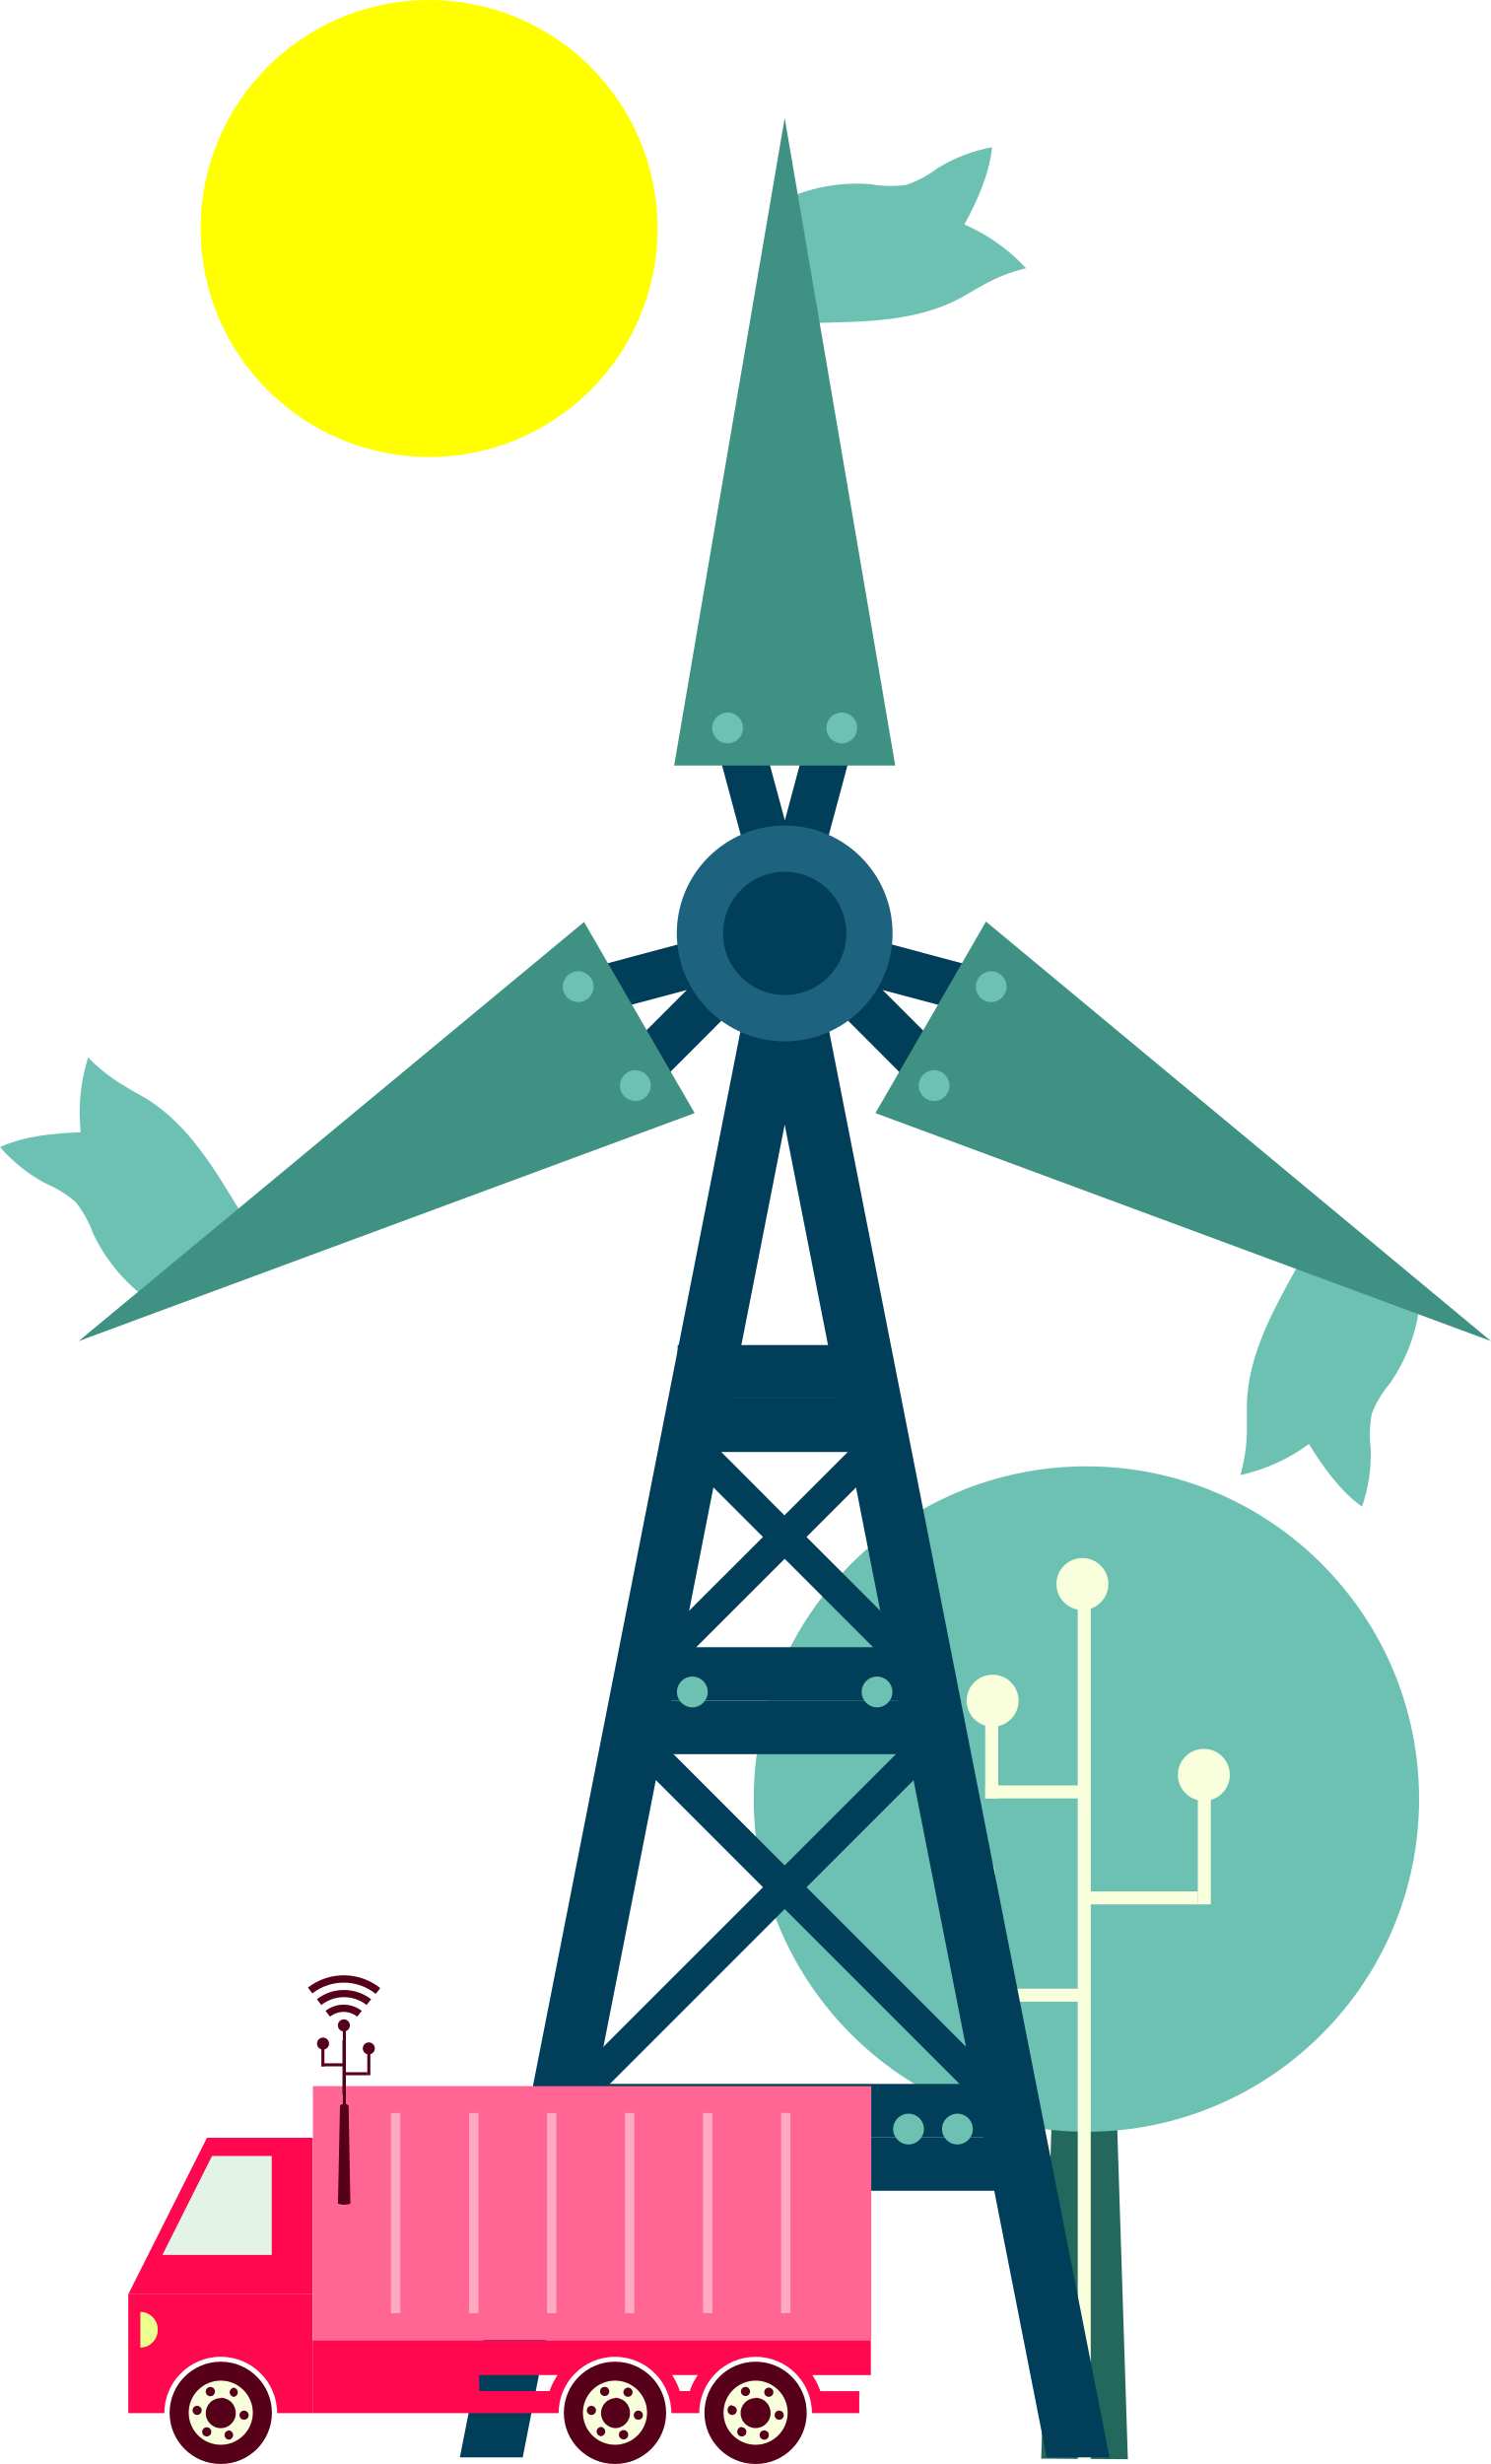
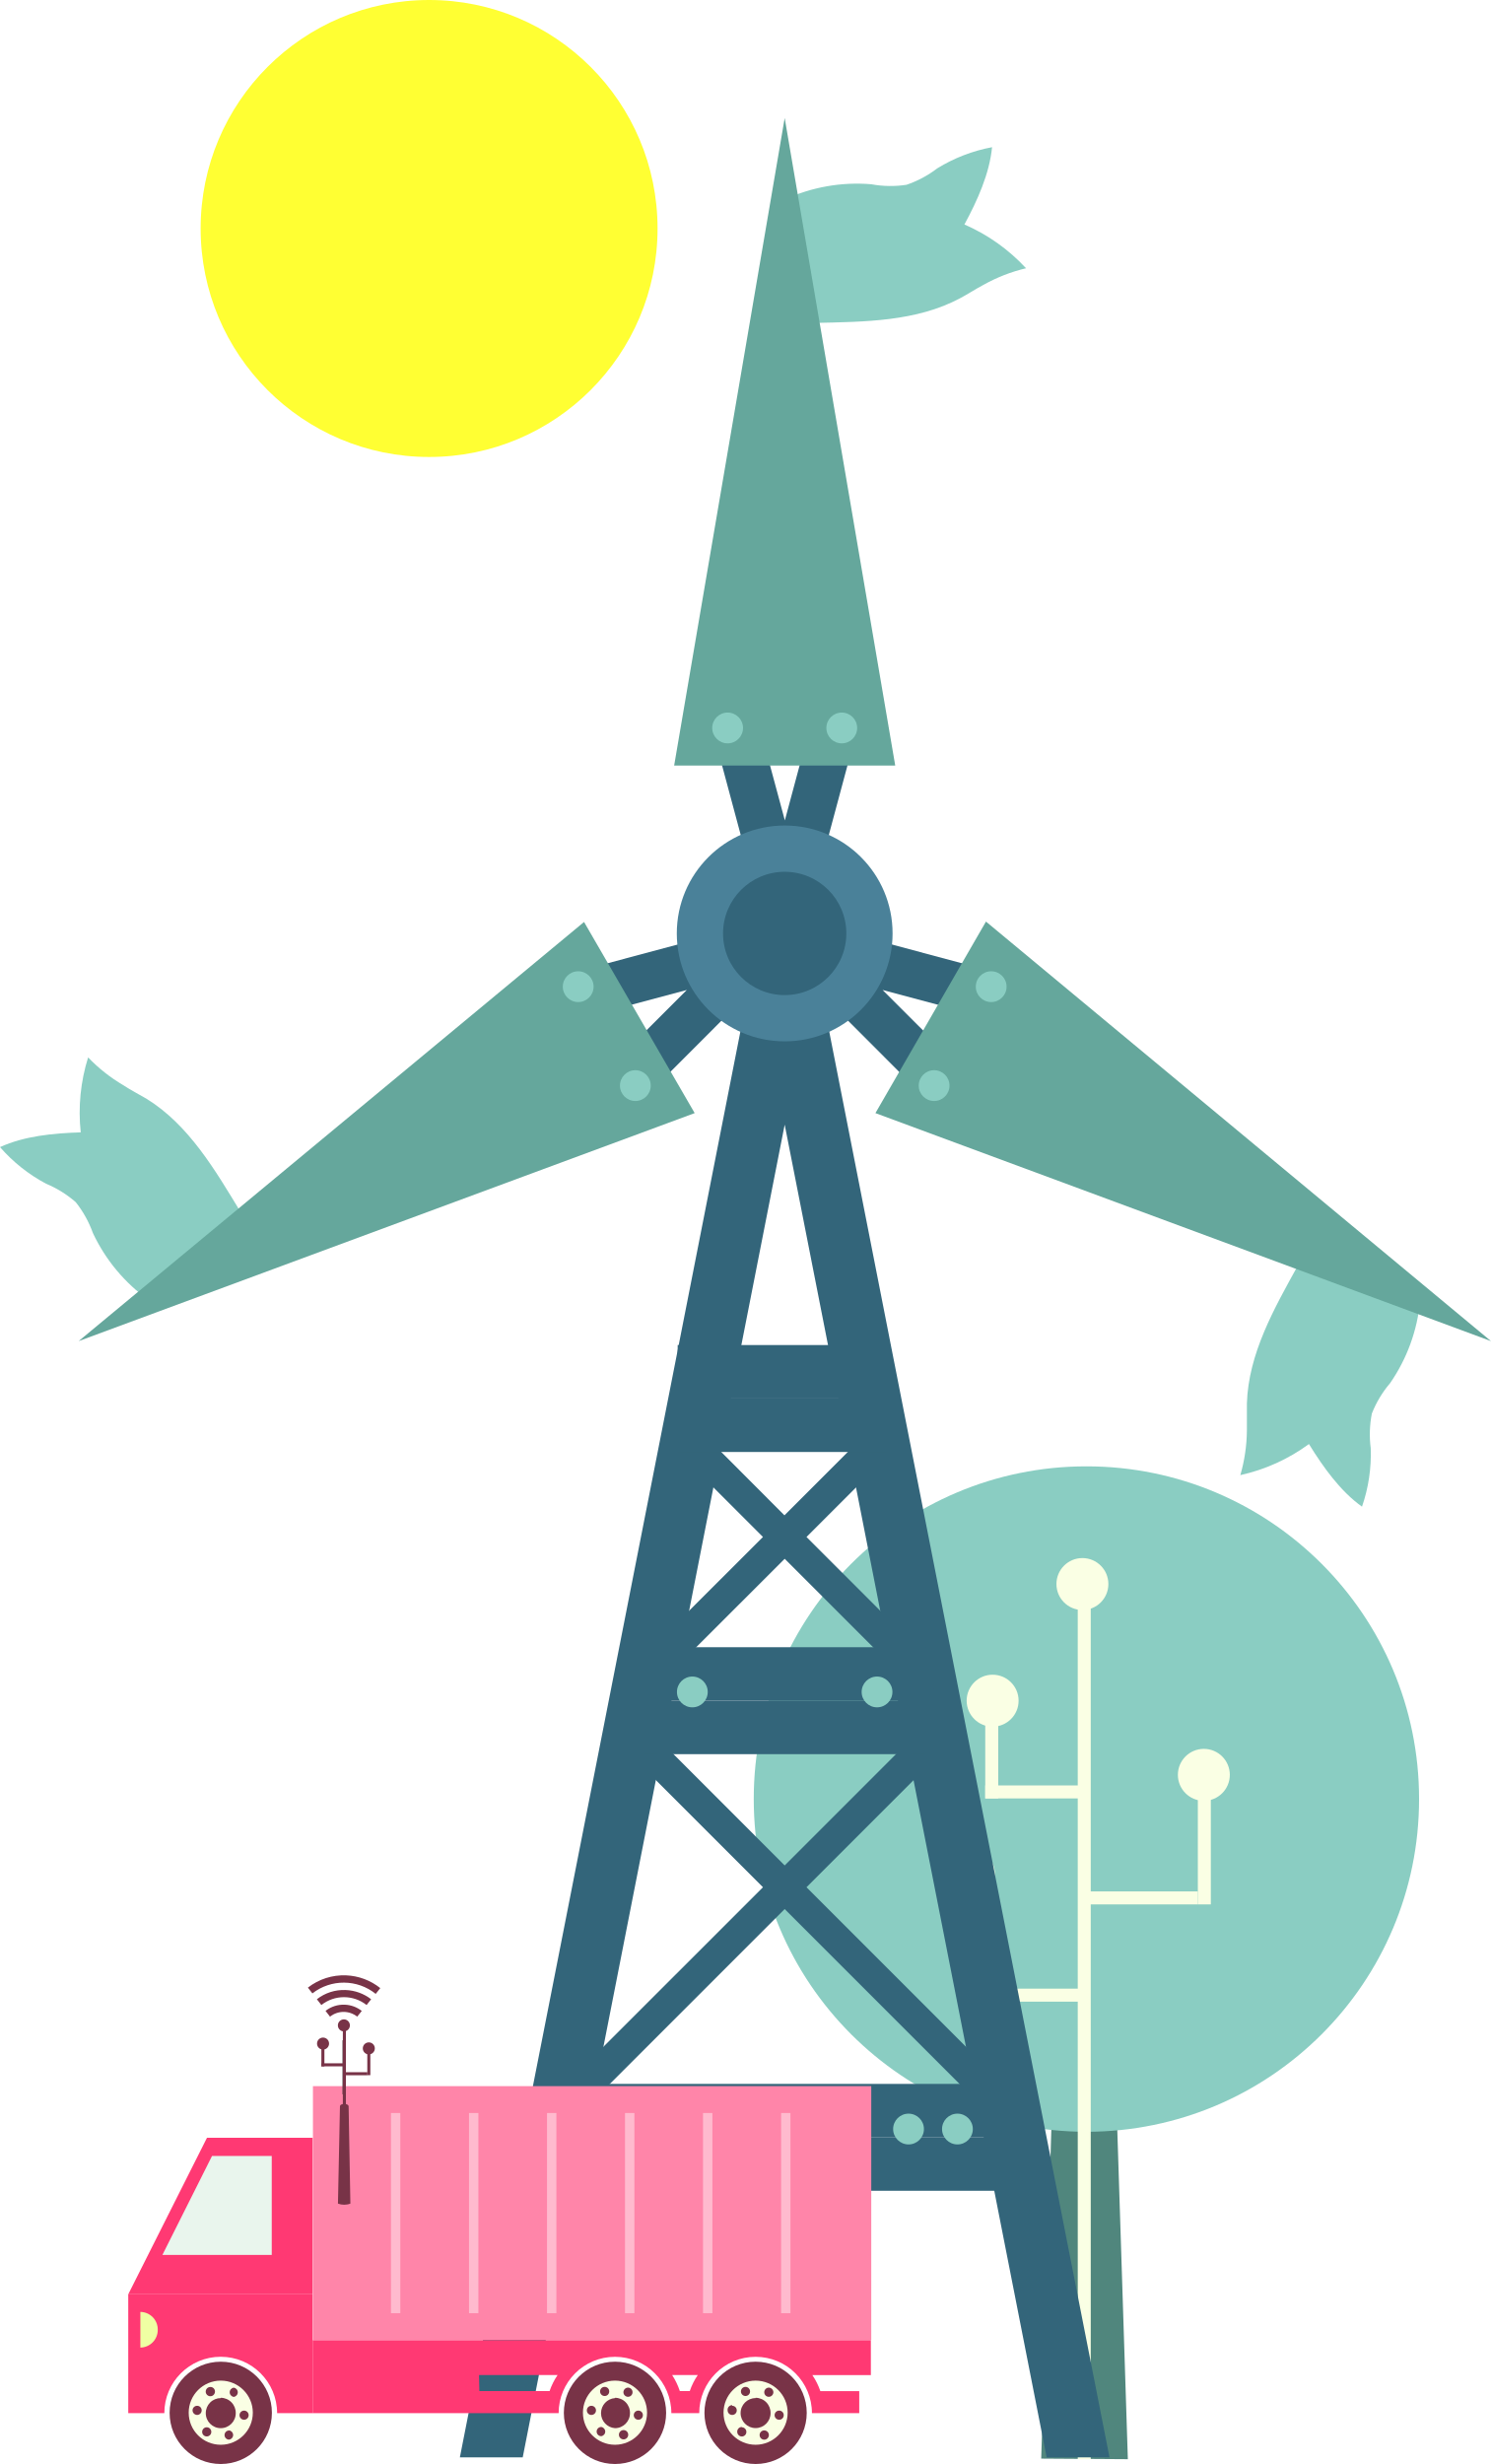
- <svg xmlns="http://www.w3.org/2000/svg" id="Layer_1" data-name="Layer 1" viewBox="0 0 185.97 307.34">
+ <svg xmlns="http://www.w3.org/2000/svg" opacity="0.8" id="Layer_1" data-name="Layer 1" viewBox="0 0 185.97 307.34">
  <defs>
    <style>.cls-1{fill:#24685d;}.cls-2{fill:#6dc1b3;}.cls-3,.cls-4{fill:#f9ffdd;}.cls-14,.cls-3{stroke:#000;stroke-width:0.41px;}.cls-5{fill:#003e59;}.cls-6{fill:#3e9183;}.cls-7{fill:#1d627f;}.cls-8{fill:#ff6693;}.cls-9{fill:#ff0850;}.cls-10{fill:#e3f3e8;}.cls-11,.cls-14{fill:#560019;}.cls-12{fill:#ebff8c;}.cls-13{fill:#ffa9c2;}.cls-15{fill:#ff0;}</style>
  </defs>
  <g id="layer3">
    <g id="g4530">
      <path id="path2358" class="cls-1" d="M131.42,257l-1.53,49.67,10.81.07-1.59-49.55Z" />
      <circle id="ellipse2360" class="cls-2" cx="135.53" cy="224.4" r="41.5" />
      <g id="g2489">
        <path id="path2356" class="cls-3" d="M135.19,205.56l.15,28.95Z" />
        <rect id="rect2362" class="cls-4" x="134.45" y="199.4" width="1.62" height="107.35" />
        <rect id="rect2364" class="cls-4" x="135.34" y="235.92" width="14.09" height="1.62" />
        <rect id="rect2366" class="cls-4" x="120.48" y="248.05" width="14.36" height="1.62" />
        <rect id="rect2368" class="cls-4" x="122.91" y="222.7" width="11.93" height="1.62" />
        <rect id="rect2370" class="cls-4" x="149.43" y="223.16" width="1.62" height="14.38" />
        <rect id="rect2372" class="cls-4" x="122.91" y="213.82" width="1.62" height="10.5" />
        <circle id="ellipse2374" class="cls-4" cx="123.83" cy="212.13" r="3.24" />
        <rect id="rect2376" class="cls-4" x="120.48" y="236.33" width="1.62" height="13.34" />
        <circle id="ellipse2378" class="cls-4" cx="135.03" cy="197.58" r="3.24" />
        <circle id="ellipse2380" class="cls-4" cx="150.18" cy="221.38" r="3.24" />
        <circle id="ellipse2382" class="cls-4" cx="120.88" cy="233.78" r="3.24" />
      </g>
    </g>
  </g>
  <g id="g3589">
    <g id="g2240-2">
      <g id="g28-3-3">
        <path id="path30-4-7-6" class="cls-2" d="M128,33.46A22.85,22.85,0,0,0,120.31,28c1.63-3,3.13-6.35,3.45-9.64A20.09,20.09,0,0,0,116.92,21a13.43,13.43,0,0,1-3.84,2.05,13.27,13.27,0,0,1-4.4-.07,21.57,21.57,0,0,0-10.79,1.9l2.88,9.2a13.06,13.06,0,0,1,.88,6.2c6.2-.14,12.67-.16,18.14-3.09,1-.53,1.93-1.15,2.92-1.67A20.47,20.47,0,0,1,128,33.46" />
      </g>
      <path id="rect1939-8" class="cls-5" d="M93.73,86.84l-5.57,1.49,6.74,25.11h6l6.74-25.11-5.57-1.49-4.16,15.49Z" />
      <rect id="rect2030-8" class="cls-5" x="94.9" y="113.44" width="5.98" height="5.98" />
      <path id="rect6743-38" class="cls-6" d="M97.89,14.72,84.1,95.49h27.58Z" />
      <circle id="path6849-7" class="cls-2" cx="105.01" cy="90.8" r="1.92" />
      <circle id="path6849-0-7" class="cls-2" cx="90.77" cy="90.8" r="1.92" />
    </g>
    <g id="g2240-8-70">
      <g id="g28-3-7-7">
        <path id="path30-4-7-1-94" class="cls-2" d="M11,131.87a23,23,0,0,0-.93,9.37c-3.45.11-7.06.46-10.07,1.84a20.16,20.16,0,0,0,5.75,4.57,13.44,13.44,0,0,1,3.7,2.3,13.57,13.57,0,0,1,2.14,3.85,21.56,21.56,0,0,0,7,8.39l6.54-7.09a13.05,13.05,0,0,1,4.92-3.87c-3.22-5.29-6.47-10.89-11.74-14.16-1-.59-2-1.1-2.91-1.7a20.53,20.53,0,0,1-4.43-3.5" />
      </g>
      <path id="rect1939-1-82" class="cls-5" d="M74.34,134.82l4.09,4.08L96.8,120.51l-3-5.18-25.1,6.72,1.49,5.57,15.49-4.14Z" />
      <rect id="rect2030-5-1" class="cls-5" x="94.9" y="113.44" width="5.98" height="5.98" transform="translate(-45.1 64.54) rotate(-30)" />
      <path id="rect6743-3-7" class="cls-6" d="M9.81,167.28l76.85-28.44L72.86,115Z" />
      <circle id="path6849-08-7" class="cls-2" cx="72.13" cy="123.07" r="1.92" />
      <circle id="path6849-0-0-4" class="cls-2" cx="79.26" cy="135.41" r="1.92" />
    </g>
    <g id="g2240-8-7-4">
      <g id="g28-3-7-1-5">
        <path id="path30-4-7-1-9-4" class="cls-2" d="M154.71,184a22.76,22.76,0,0,0,8.58-3.88c1.82,2.94,3.93,5.89,6.62,7.81a20.08,20.08,0,0,0,1.09-7.27,13.49,13.49,0,0,1,.14-4.35,13.4,13.4,0,0,1,2.27-3.78,21.59,21.59,0,0,0,3.75-10.29l-9.41-2.11a13.17,13.17,0,0,1-5.81-2.33c-3,5.43-6.2,11.05-6.39,17.25,0,1.12,0,2.24,0,3.37a20.64,20.64,0,0,1-.82,5.58" />
      </g>
      <path id="rect1939-1-8-4" class="cls-5" d="M125.59,127.62l1.5-5.57L102,115.33l-3,5.18,18.37,18.39,4.08-4.08L110.1,123.48Z" />
      <rect id="rect2030-5-7-4" class="cls-5" x="94.9" y="113.44" width="5.98" height="5.98" transform="translate(-51.88 142.99) rotate(-60)" />
      <path id="rect6743-3-6-8" class="cls-6" d="M186,167.28l-63-52.33-13.79,23.89Z" />
      <circle id="path6849-08-2-9" class="cls-2" cx="116.53" cy="135.41" r="1.92" />
      <circle id="path6849-0-0-1-1" class="cls-2" cx="123.65" cy="123.07" r="1.92" />
    </g>
    <g id="g2677-9">
      <path id="rect2531-4" class="cls-5" d="M94,120.35,57.37,306.51h7.84L97.89,140.28l32.68,166.23h7.84l-36.6-186.16Z" />
      <rect id="rect2622-15" class="cls-5" x="93.97" y="112.51" width="7.84" height="7.84" />
    </g>
    <circle id="path2036-73" class="cls-7" cx="97.89" cy="116.43" r="13.46" />
    <circle id="path2036-7-2" class="cls-5" cx="97.89" cy="116.43" r="7.69" />
    <rect id="rect2721-2" class="cls-5" x="68.86" y="259.93" width="55.72" height="6.67" />
    <rect id="rect2721-0-2" class="cls-5" x="80.27" y="212.13" width="35.24" height="6.67" />
    <path id="rect2738-8" class="cls-5" d="M83,217.78l-2.72,2.72,14.9,14.9L72.38,258.19l2.72,2.72,22.79-22.79,22.79,22.79,2.72-2.72L100.61,235.4l14.9-14.9-2.72-2.72-14.9,14.9Z" />
    <rect id="rect2721-0-0-43" class="cls-5" x="80.27" y="205.46" width="35.24" height="6.67" />
    <circle id="path6849-0-0-2-4" class="cls-2" cx="86.37" cy="211.04" r="1.92" />
    <circle id="path6849-0-0-2-3-3" class="cls-2" cx="109.41" cy="211.04" r="1.92" />
    <path id="rect2738-6-9" class="cls-5" d="M84.88,176,84,180.53l11.18,11.18L78.52,208.35l-1.33,6.77,20.7-20.69,19.16,19.16-1.33-6.77-15.11-15.11,10.15-10.15-.9-4.55-12,12Z" />
    <rect id="rect2721-0-0-4-4" class="cls-5" x="84.54" y="174.44" width="26.22" height="6.67" />
    <rect id="rect2721-0-0-4-1-5" class="cls-5" x="84.54" y="167.77" width="26.22" height="6.67" />
    <rect id="rect2721-07-5" class="cls-5" x="68.86" y="266.59" width="55.72" height="6.67" />
    <circle id="path6849-0-0-2-9-5" class="cls-2" cx="76.34" cy="265.56" r="1.92" />
    <circle id="path6849-0-0-2-3-8-4" class="cls-2" cx="119.44" cy="265.56" r="1.92" />
    <circle id="path6849-0-0-2-9-1-7" class="cls-2" cx="82.44" cy="265.56" r="1.92" />
    <circle id="path6849-0-0-2-3-8-7-0" class="cls-2" cx="113.34" cy="265.56" r="1.92" />
  </g>
  <g id="layer9">
    <g id="g28883">
      <rect id="rect3463-5-5-3-7" class="cls-8" x="39.04" y="260.21" width="69.65" height="31.68" />
      <path id="rect3465-33-8-8-4" class="cls-9" d="M25.82,266.65,16,286.17H39V266.65Z" />
      <path id="rect3469-4-6-4-1" class="cls-9" d="M39,291.89V301H69.69a7,7,0,1,1,14.06,0h3.48a7,7,0,1,1,14.06,0h5.9v-2.75h-4.85a8.33,8.33,0,0,0-1-2h7.3v-4.35H39Zm20.76,4.35h9.8a8.36,8.36,0,0,0-1,2H59.8Zm24,0h3.29a8,8,0,0,0-1,2H84.81A8.77,8.77,0,0,0,83.85,296.24Z" />
      <path id="rect3544-7-0-6-9" class="cls-9" d="M16,286.17V301H20.5a7,7,0,1,1,14.07,0H39V286.17Z" />
      <path id="path3476-1-8-1-2" class="cls-10" d="M26.45,268.92l-6.19,12.34H33.9V268.92Z" />
      <circle id="path3496-5-1-0-2-3" class="cls-11" cx="27.54" cy="300.96" r="6.38" />
      <circle id="path3496-5-7-7-6-4-2" class="cls-11" cx="94.26" cy="300.96" r="6.38" />
      <circle id="path3496-5-7-1-2-2-5-1" class="cls-11" cx="76.72" cy="300.96" r="6.38" />
      <path id="path3496-5-77-16-7-6-5" class="cls-4" d="M27.54,296.94a4,4,0,0,0-4,4h0a4,4,0,1,0,4-4Zm-1.29.79a.57.57,0,0,1,.57.57h0a.58.58,0,1,1-.57-.57Zm2.91.09a.58.58,0,0,1,0,1.15.58.58,0,0,1,0-1.15Zm-1.62,1.26A1.88,1.88,0,0,1,29.41,301h0a1.87,1.87,0,0,1-1.87,1.87h0A1.87,1.87,0,0,1,25.67,301h0a1.87,1.87,0,0,1,1.87-1.88Zm-2.95,1a.56.56,0,0,1,.57.57h0a.57.57,0,0,1-.57.57.58.58,0,0,1-.57-.57.57.57,0,0,1,.57-.57Zm5.86.6a.57.57,0,1,1,0,1.14.57.57,0,0,1,0-1.14Zm-4.66,2.08a.57.57,0,0,1,.57.57.56.56,0,0,1-.57.57h0a.56.56,0,0,1-.57-.57h0a.57.57,0,0,1,.57-.57Zm2.79.39a.58.58,0,0,1,0,1.15.57.57,0,0,1-.57-.57h0a.57.57,0,0,1,.57-.57Z" />
      <path id="path3496-5-77-9-5-7-4-4" class="cls-4" d="M76.72,296.94a4,4,0,0,0,0,8h0a4,4,0,0,0,4-4h0a4,4,0,0,0-4-4Zm-1.29.78a.56.56,0,0,1,.57.57h0a.56.56,0,0,1-.57.57.57.57,0,0,1-.57-.57.56.56,0,0,1,.57-.57Zm2.91.09a.57.57,0,0,1,.57.58h0a.57.57,0,0,1-.57.57.58.58,0,0,1-.57-.57.59.59,0,0,1,.57-.58Zm-1.62,1.27A1.87,1.87,0,0,1,78.59,301h0a1.87,1.87,0,0,1-1.87,1.87h0a1.88,1.88,0,0,1,0-3.75Zm-2.94,1a.57.57,0,1,1,0,1.14h0a.56.56,0,0,1-.57-.57h0a.56.56,0,0,1,.57-.57Zm5.85.6a.56.56,0,0,1,.57.57h0a.56.56,0,0,1-.57.57h0a.57.57,0,0,1,0-1.14ZM75,302.72a.58.58,0,0,1,0,1.15h0a.58.58,0,0,1-.57-.58h0A.58.58,0,0,1,75,302.72Zm2.79.39a.58.58,0,0,1,.58.58h0a.58.58,0,1,1-.58-.58Z" />
      <path id="path3496-5-77-92-0-3-7-1" class="cls-4" d="M94.26,296.94a4,4,0,0,0-4,4h0a4,4,0,0,0,8,0h0a4,4,0,0,0-4-4Zm-1.26.78a.57.57,0,0,1,.57.57h0a.57.57,0,0,1-.57.57.57.57,0,0,1,0-1.14Zm2.91.09a.59.59,0,0,1,.57.58h0a.58.58,0,0,1-.57.57.57.57,0,0,1-.57-.57.58.58,0,0,1,.57-.58Zm-1.65,1.27A1.88,1.88,0,0,1,96.13,301h0a1.87,1.87,0,1,1-1.87-1.88Zm-2.92,1a.56.56,0,0,1,.57.57h0a.56.56,0,0,1-.57.57h0a.57.57,0,0,1-.57-.57h0A.57.57,0,0,1,91.34,300Zm5.86.6a.56.56,0,0,1,.57.57h0a.56.56,0,0,1-.57.57h0a.57.57,0,0,1,0-1.14Zm-4.66,2.08a.57.57,0,0,1,.57.57h0a.57.57,0,0,1-.57.58h0a.58.58,0,0,1-.57-.58h0A.58.58,0,0,1,92.54,302.72Zm2.79.39a.58.58,0,1,1-.57.58h0a.58.58,0,0,1,.57-.58Z" />
      <path id="path3988-1-6-8-5" class="cls-11" d="M42.41,262.74c0-.42,1.08-.42,1.08,0l.22,12.12a2.18,2.18,0,0,1-1.55,0Z" />
      <g id="g2342-1-5-7-2-4">
        <path id="path2083-5-1-3-2-9" class="cls-11" d="M43.18,246.39a7.28,7.28,0,0,0-4.77,1.53l.56.72a6.37,6.37,0,0,1,7.9.06l.57-.72A7.28,7.28,0,0,0,43.18,246.39Z" />
        <path id="path2083-3-7-4-1-6-0-7" class="cls-11" d="M43.11,248.22a5.45,5.45,0,0,0-3.58,1.15l.56.72a4.55,4.55,0,0,1,5.64,0l.57-.72A5.54,5.54,0,0,0,43.11,248.22Z" />
        <path id="path2083-3-7-6-9-9-66-8-1-2-6" class="cls-11" d="M43,250.05a3.65,3.65,0,0,0-2.39.77l2.24,2.89-1.68-2.17a2.73,2.73,0,0,1,3.39,0l.57-.71A3.61,3.61,0,0,0,43,250.05Z" />
      </g>
      <path id="path4194-5-0-3-4" class="cls-12" d="M17.51,288.37a2.19,2.19,0,0,1,2.17,2.22h0a2.2,2.2,0,0,1-2.17,2.23h0Z" />
      <rect id="rect2806-0-0-1-8-8-1-8" class="cls-13" x="48.77" y="263.56" width="1.17" height="24.97" />
      <g id="g2489-8-1-1-63-4-6-0">
        <path id="path2356-1-9-4-7-2-7-9" class="cls-14" d="M42.94,254.49l0,6.74Z" />
        <rect id="rect2362-6-3-8-7-1-7-2" class="cls-11" x="42.77" y="253.06" width="0.38" height="12.26" />
        <rect id="rect2364-2-9-2-4-8-5-7" class="cls-11" x="42.98" y="258.47" width="2.85" height="0.38" />
        <rect id="rect2368-7-0-4-44-0-1-5" class="cls-11" x="40.09" y="257.36" width="2.77" height="0.38" />
        <rect id="rect2370-4-9-5-4-5-5-9" class="cls-11" x="45.82" y="255.5" width="0.38" height="3.34" />
        <rect id="rect2372-2-4-5-0-5-4-4" class="cls-11" x="40.09" y="255.3" width="0.38" height="2.44" />
        <circle id="ellipse2374-2-9-25-1-7-5-2" class="cls-11" cx="40.3" cy="254.9" r="0.75" />
        <circle id="ellipse2378-8-6-7-1-5-1-0" class="cls-11" cx="42.9" cy="252.63" r="0.75" />
        <circle id="ellipse2380-8-2-4-65-1-3-9" class="cls-11" cx="46.01" cy="255.5" r="0.75" />
      </g>
      <rect id="rect2806-0-0-1-4-2-8-4-2" class="cls-13" x="58.51" y="263.56" width="1.17" height="24.97" />
      <rect id="rect2806-0-0-1-4-7-3-1-2-2" class="cls-13" x="68.24" y="263.56" width="1.17" height="24.97" />
      <rect id="rect2806-0-0-1-4-5-3-3-9-2" class="cls-13" x="77.97" y="263.56" width="1.17" height="24.97" />
      <rect id="rect2806-0-0-1-4-5-4-6-8-0-2" class="cls-13" x="87.7" y="263.56" width="1.17" height="24.97" />
      <rect id="rect2806-0-0-1-4-5-9-0-7-3-1" class="cls-13" x="97.44" y="263.56" width="1.17" height="24.97" />
    </g>
  </g>
  <circle class="cls-15" cx="53.53" cy="28.5" r="28.5" />
</svg>
